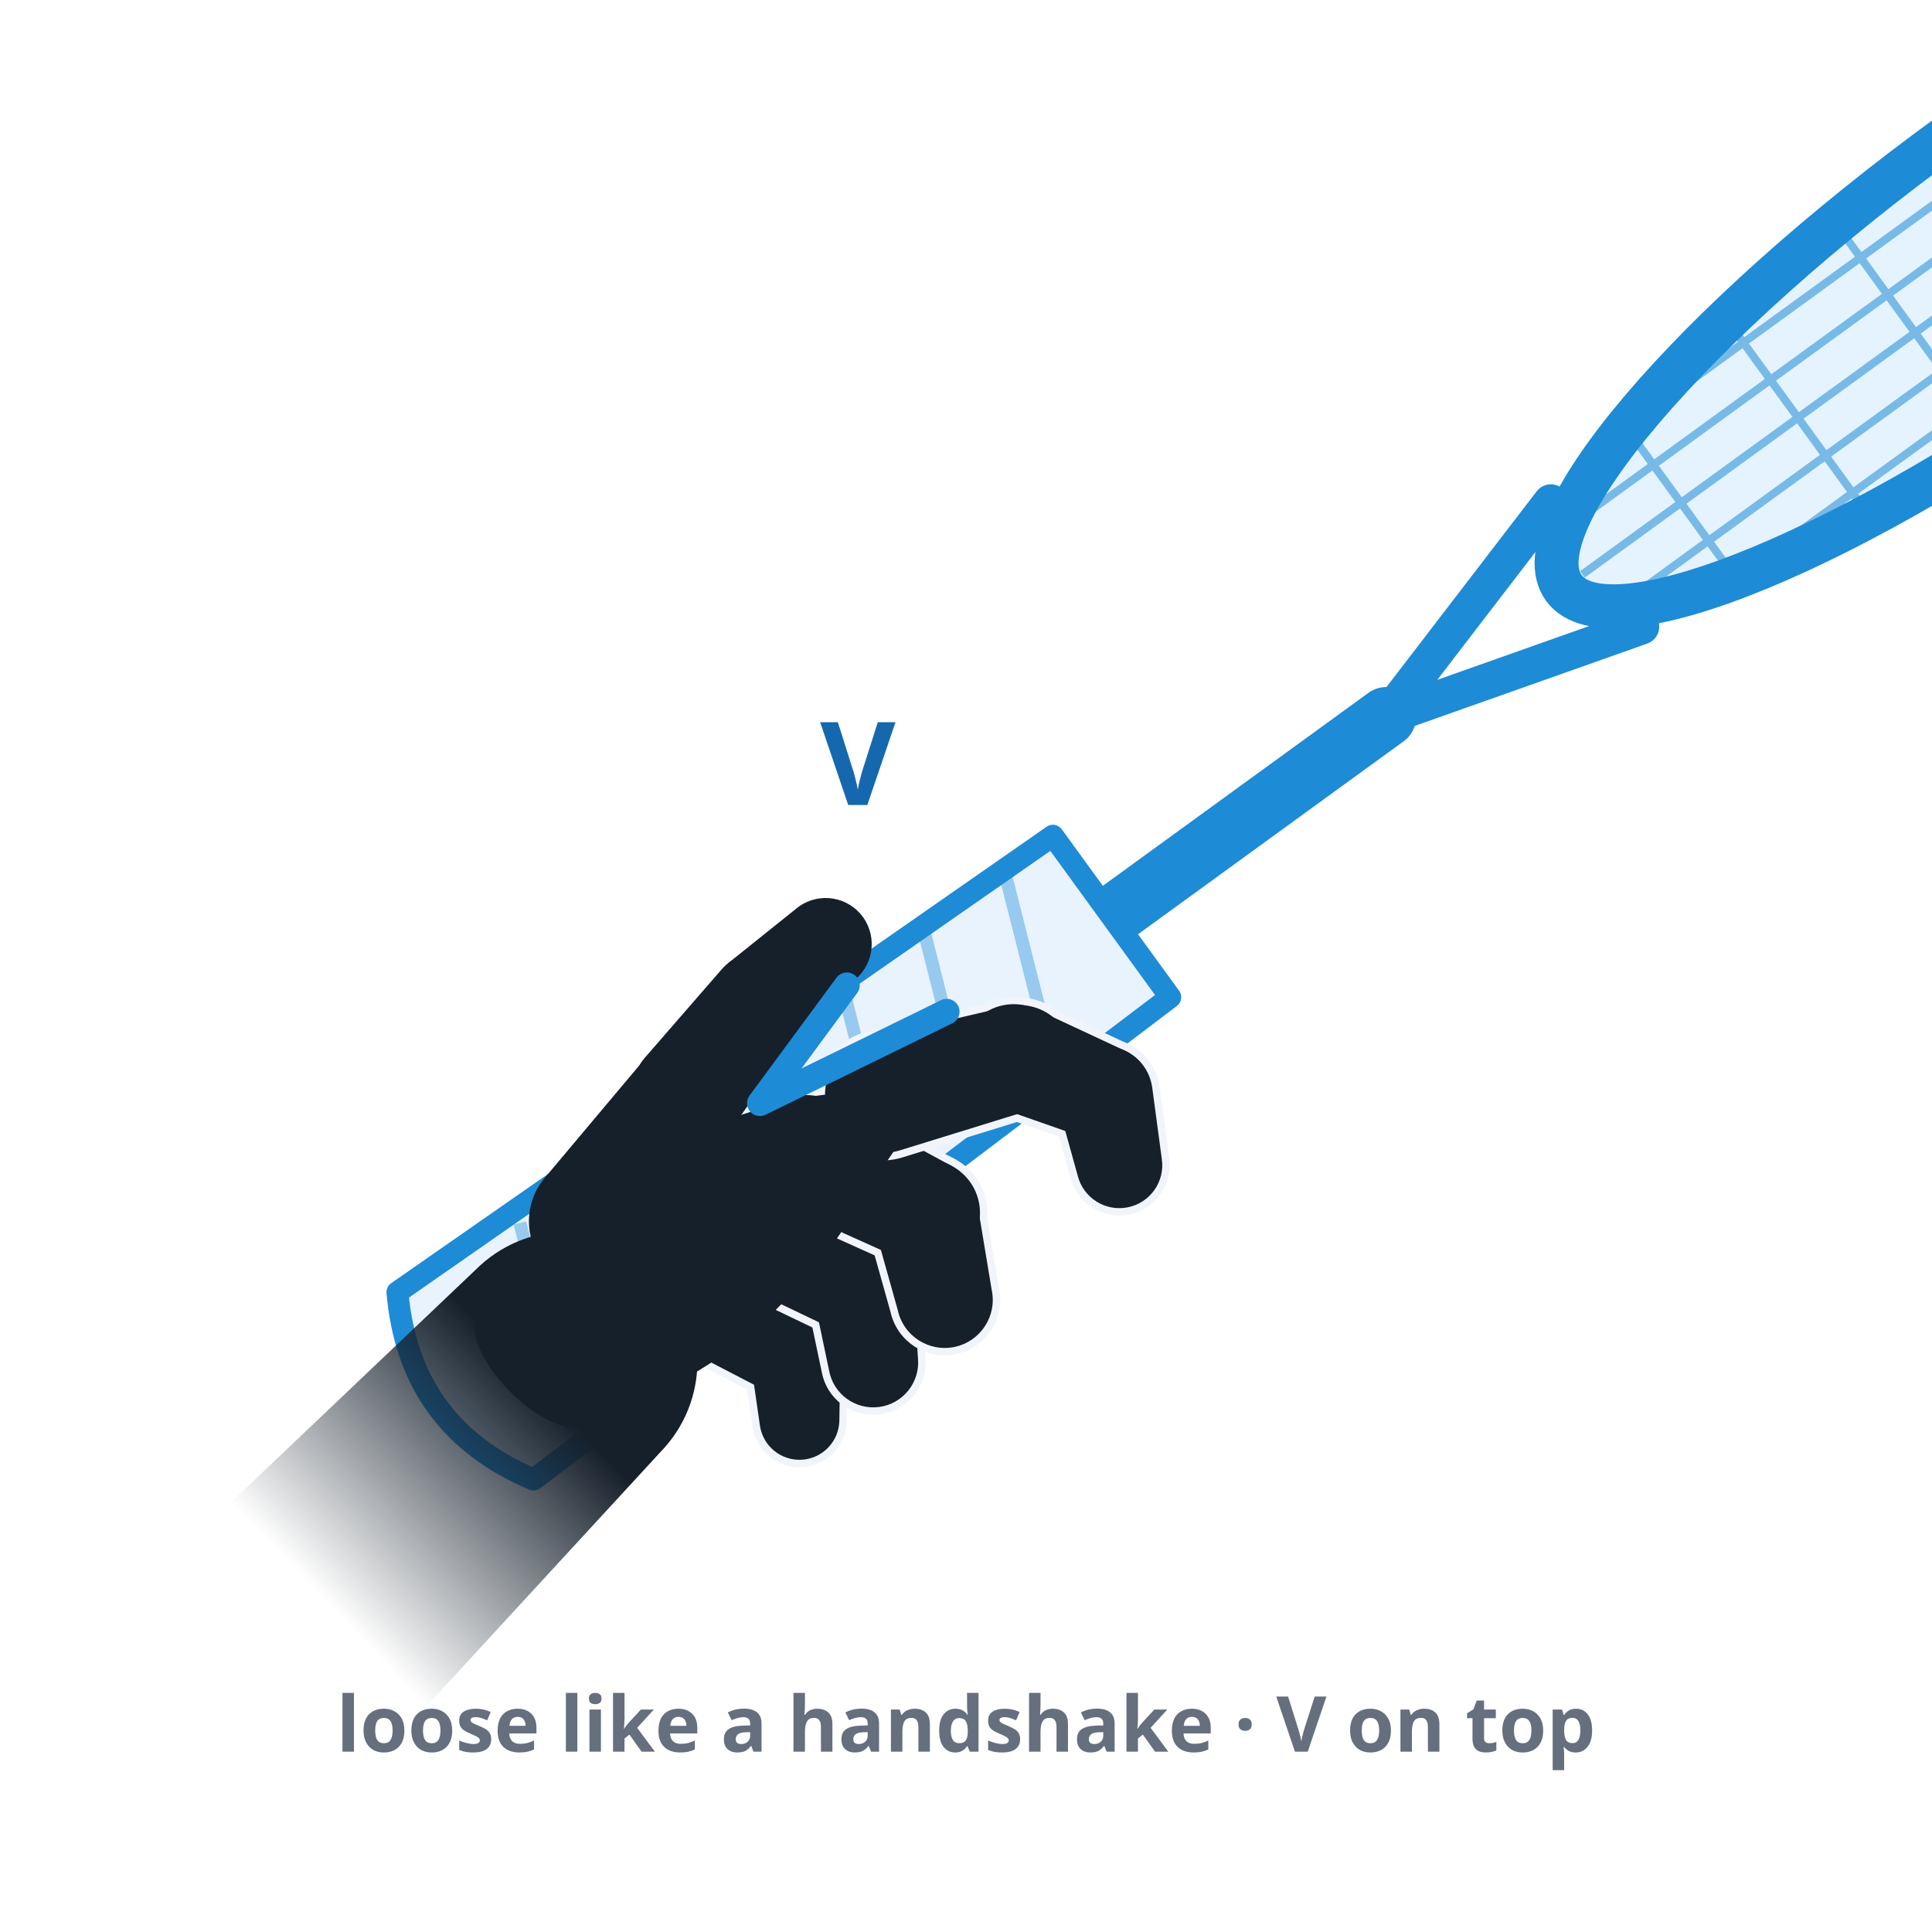
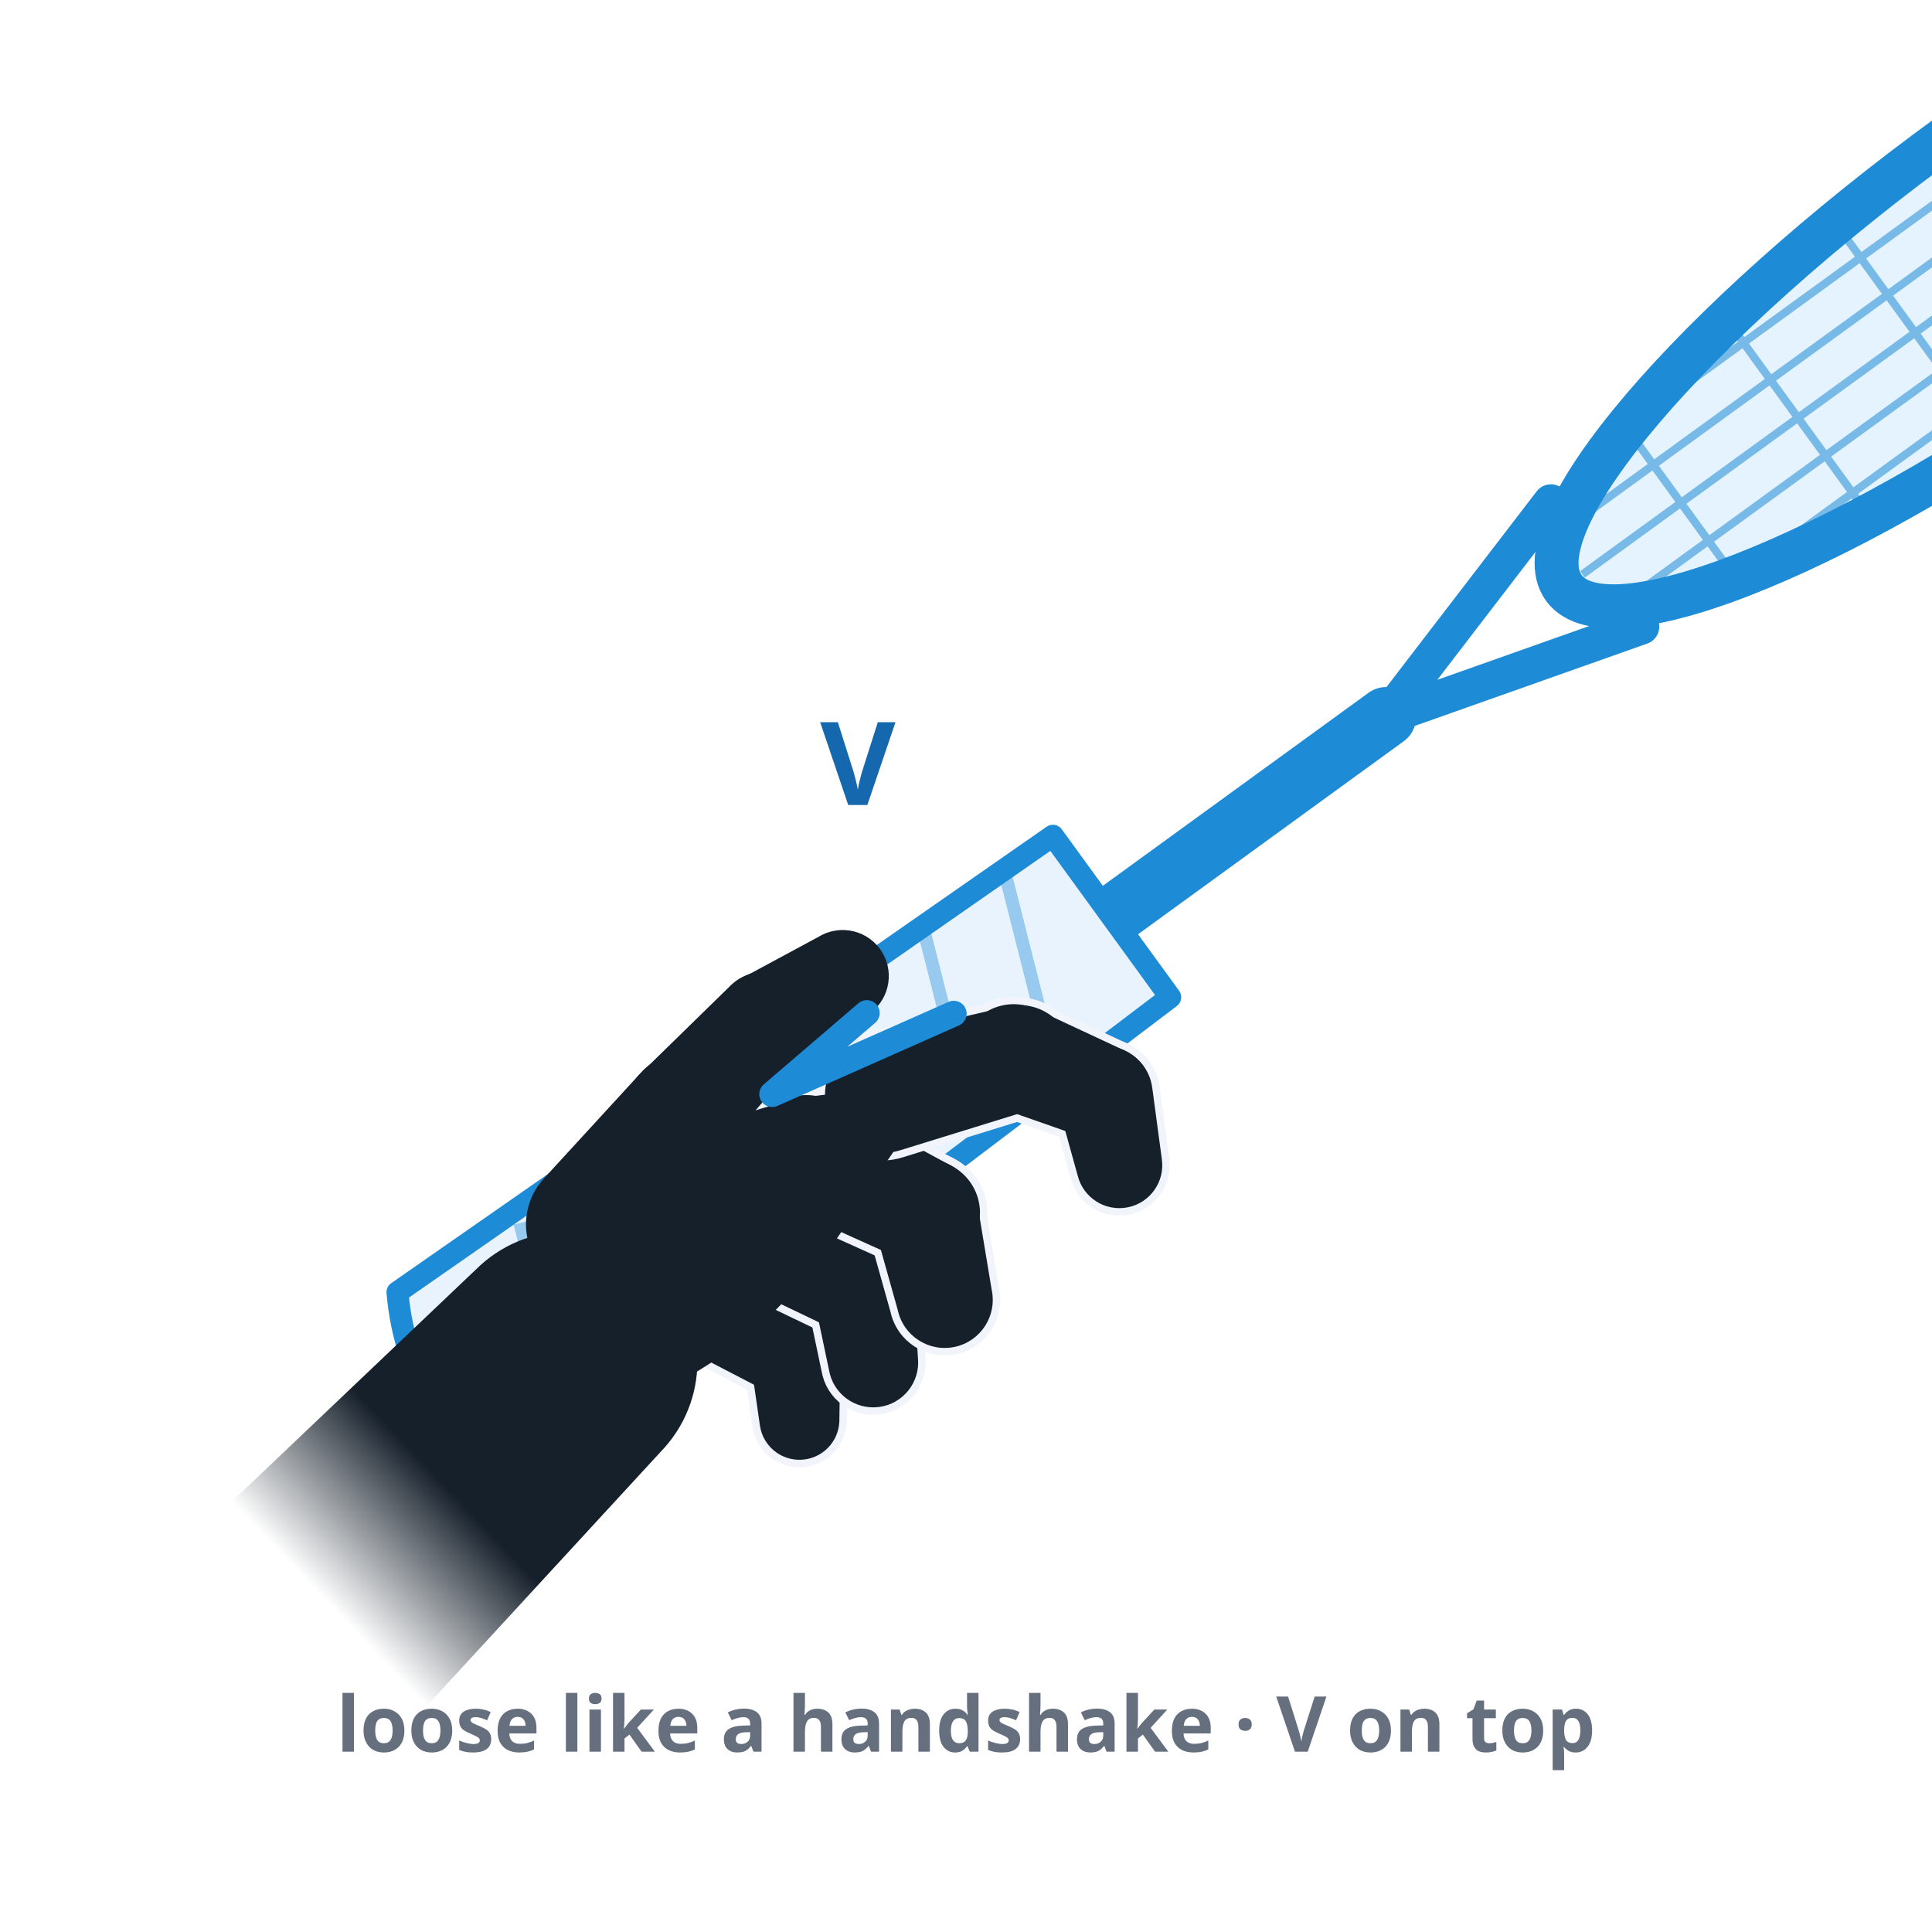
<svg xmlns="http://www.w3.org/2000/svg" viewBox="0 0 300 300" role="img" data-quelle="figuren" aria-label="The universal grip: the right hand holds the handle loosely, as if shaking hands, the racket face stands on edge, and a V forms between thumb and index finger on the top edge of the handle.">
  <style>
    .s-k{fill:var(--tinte,#16202b)}
    .s-rf{fill:var(--primaer,#38a4f1);opacity:.14}
    .s-rs{fill:none;stroke:var(--primaer-dunkel,#1e8bd6);stroke-width:.8;opacity:.55}
    .s-griff{fill:var(--primaer-weich,#e8f3fe);stroke:var(--primaer-dunkel,#1e8bd6);stroke-width:2.2;stroke-linejoin:round}
    .s-band{fill:none;stroke:var(--primaer-dunkel,#1e8bd6);stroke-width:1.3;opacity:.4}
    .s-rr2{fill:none;stroke:var(--primaer-dunkel,#1e8bd6);stroke-width:4.4}
    .s-rh2{fill:none;stroke:var(--primaer-dunkel,#1e8bd6);stroke-width:3.6;stroke-linecap:round;stroke-linejoin:round}
    .s-rsch2{fill:none;stroke:var(--primaer-dunkel,#1e8bd6);stroke-width:6;stroke-linecap:round}
    .s-v{fill:none;stroke:var(--primaer-dunkel,#1e8bd6);stroke-width:4;stroke-linecap:round;stroke-linejoin:round}
    .s-lt{fill:var(--primaer-tief,#1568ad);font:700 18px/1 system-ui,sans-serif;text-anchor:middle}
    .s-x3{fill:var(--flaeche-2,#f1f5fb);stroke:var(--flaeche-2,#f1f5fb);stroke-width:1.5;stroke-linejoin:round}
    .s-ag0{stop-color:var(--tinte,#16202b);stop-opacity:1}
    .s-ag1{stop-color:var(--tinte,#16202b);stop-opacity:0}
    .st{fill:var(--tinte-3,#656f7e);font:600 12px/1 system-ui,sans-serif;text-anchor:middle}
  </style>
  <defs>
    <linearGradient id="u001" gradientUnits="userSpaceOnUse" x1="-48" y1="5" x2="-78" y2="9">
      <stop offset="0" class="s-ag0" />
+       <stop offset="0.45" class="s-ag0" />
      <stop offset="1" class="s-ag1" />
    </linearGradient>
  </defs>
  <g transform="translate(140 166) rotate(-36) scale(1.55)">
    <ellipse class="s-rf" cx="140" cy="0" rx="58" ry="14" />
    <path class="s-rs" d="M98.5,-9.3L181.5,-9.3M87.5,-4.7L192.5,-4.7M84.3,0L195.7,0M87.5,4.7L192.5,4.7M98.5,9.3L181.5,9.3M96.5,-8.7L96.5,8.7M111,-11.4L111,11.4M125.5,-12.7L125.5,12.7M140,-13.2L140,13.2M154.5,-12.7L154.5,12.7M169,-11.4L169,11.4M183.5,-8.7L183.5,8.7" />
    <ellipse class="s-rr2" cx="140" cy="0" rx="58" ry="14" />
    <path class="s-rh2" d="M60,0 L86,-7.7 M60,0 L86,7.7" />
    <path class="s-rsch2" d="M26,0 L60,0" />
    <path class="s-griff" d="M-54,-11.6 L26,-10 L26,10 L-54,11.6 Q-61,0 -54,-11.6Z" />
    <path class="s-band" d="M-48,10L-40,-10M-38,10L-30,-10M-28,10L-20,-10M-18,10L-10,-10M-8,10L0,-10M2,10L10,-10M12,10L20,-10" />
    <path fill="url(#u001)" d="M-45.7,-8.9L-81.9,-4.1A14.2,14.2 0 1 0 -77.2,23.9L-41.4,16.7A13,13 0 0 0 -45.7,-8.9Z" />
    <g class="s-x3">
      <path d="M-33.4,11.2L-29.5,19A4.5,4.5 0 0 0 -21.3,15.4L-24.4,7.2A4.9,4.9 0 1 0 -33.4,11.2Z" />
      <path d="M-29.5,14.9L-32.5,20.6A4,4 0 0 0 -25.8,24.9L-21.9,19.7A4.5,4.5 0 1 0 -29.5,14.9Z" />
    </g>
    <g class="s-k">
      <path d="M-33.4,11.2L-29.5,19A4.5,4.5 0 0 0 -21.3,15.4L-24.4,7.2A4.9,4.9 0 1 0 -33.4,11.2Z" />
      <path d="M-29.5,14.9L-32.5,20.6A4,4 0 0 0 -25.8,24.9L-21.9,19.7A4.5,4.5 0 1 0 -29.5,14.9Z" />
    </g>
    <g class="s-x3">
      <path d="M-25.7,8.1L-20.4,17.9A5,5 0 0 0 -11.5,13.4L-16.1,3.3A5.4,5.4 0 1 0 -25.7,8.1Z" />
      <path d="M-20.6,13.4L-23.6,20.1A4.5,4.5 0 0 0 -15.7,24.4L-11.8,18.2A5,5 0 1 0 -20.6,13.4Z" />
    </g>
    <g class="s-k">
      <path d="M-25.7,8.1L-20.4,17.9A5,5 0 0 0 -11.5,13.4L-16.1,3.3A5.4,5.4 0 1 0 -25.7,8.1Z" />
      <path d="M-20.6,13.4L-23.6,20.1A4.5,4.5 0 0 0 -15.7,24.4L-11.8,18.2A5,5 0 1 0 -20.6,13.4Z" />
    </g>
    <g class="s-x3">
      <path d="M-17.5,4.4L-11.1,15.6A5.3,5.3 0 0 0 -1.7,10.7L-7.3,-1A5.8,5.8 0 1 0 -17.5,4.4Z" />
      <path d="M-11.5,11.2L-14.5,19.3A4.8,4.8 0 0 0 -5.7,23.2L-1.8,15.4A5.3,5.3 0 1 0 -11.5,11.2Z" />
    </g>
    <g class="s-k">
      <path d="M-17.5,4.4L-11.1,15.6A5.3,5.3 0 0 0 -1.7,10.7L-7.3,-1A5.8,5.8 0 1 0 -17.5,4.4Z" />
      <path d="M-11.5,11.2L-14.5,19.3A4.8,4.8 0 0 0 -5.7,23.2L-1.8,15.4A5.3,5.3 0 1 0 -11.5,11.2Z" />
    </g>
    <g class="s-x3">
      <path d="M-4.9,6.5L8.3,11A5.3,5.3 0 0 0 12.1,1.1L-0.7,-4.3A5.8,5.8 0 1 0 -4.9,6.5Z" />
      <path d="M5.7,9L11.1,16.8A4.8,4.8 0 0 0 19.2,11.7L14.6,3.4A5.3,5.3 0 1 0 5.7,9Z" />
      <path d="M10.5,12.3L8,19A4.3,4.3 0 0 0 15.8,22.6L19.2,16.3A4.8,4.8 0 1 0 10.5,12.3Z" />
    </g>
    <g class="s-k">
      <path d="M-4.9,6.5L8.3,11A5.3,5.3 0 0 0 12.1,1.1L-0.7,-4.3A5.8,5.8 0 1 0 -4.9,6.5Z" />
      <path d="M5.7,9L11.1,16.8A4.8,4.8 0 0 0 19.2,11.7L14.6,3.4A5.3,5.3 0 1 0 5.7,9Z" />
      <path d="M10.5,12.3L8,19A4.3,4.3 0 0 0 15.8,22.6L19.2,16.3A4.8,4.8 0 1 0 10.5,12.3Z" />
    </g>
    <g class="s-k">
      <path d="M-50,-4C-48.2,-7.3 -42.6,-7.8 -38,-8.5C-33.4,-9.2 -29.2,-8.5 -25,-8C-20.8,-7.4 -18.3,-6.6 -15,-5.5C-11.7,-4.4 -9.6,-3.6 -7,-2C-4.4,-0.3 -0.6,1.8 -1,3.5C-1.4,5.2 -5.3,6 -9,7.5C-12.7,9 -16.4,10.6 -21,11.5C-25.6,12.4 -29,12.9 -34,12.5C-38.9,12.1 -45.1,12.5 -48,9.5C-50.9,6.5 -51.8,-0.7 -50,-4Z" />
-       <path d="M-31.4,0.8L-16.8,-5.3A5.6,5.6 0 0 0 -20.4,-15.9L-35.7,-12.1A6.8,6.8 0 1 0 -31.4,0.8Z" />
-       <path d="M-17.2,-5.2L-5.9,-9.1A5,5 0 0 0 -8.6,-18.7L-20.3,-16A5.6,5.6 0 1 0 -17.2,-5.2Z" />
-       <path d="M-6.8,-8.8L1.6,-10A4.6,4.6 0 0 0 0.8,-19.2L-7.7,-18.8A5,5 0 1 0 -6.8,-8.8Z" />
+       <path d="M-31.6,0.8L-18,-4.4A5.6,5.6 0 0 0 -21.1,-15.1L-35.4,-12.2A6.8,6.8 0 1 0 -31.6,0.8Z" />
+       <path d="M-18.7,-4.2L-7.3,-6.9A5,5 0 0 0 -9.2,-16.8L-20.8,-15.1A5.6,5.6 0 1 0 -18.7,-4.2Z" />
+       <path d="M-8.7,-6.8L0.3,-6.4A4.6,4.6 0 0 0 1.1,-15.6L-7.8,-16.8A5,5 0 1 0 -8.7,-6.8Z" />
    </g>
  </g>
-   <path class="s-v" d="M131.5,153L118,171.3L147,157.1" />
+   <path class="s-v" d="M134.6,157.3L119.9,169.9L148.1,157.4" />
  <text class="s-lt" x="133.2" y="125">V</text>
  <text class="st" x="150" y="272">loose like a handshake · V on top</text>
</svg>
